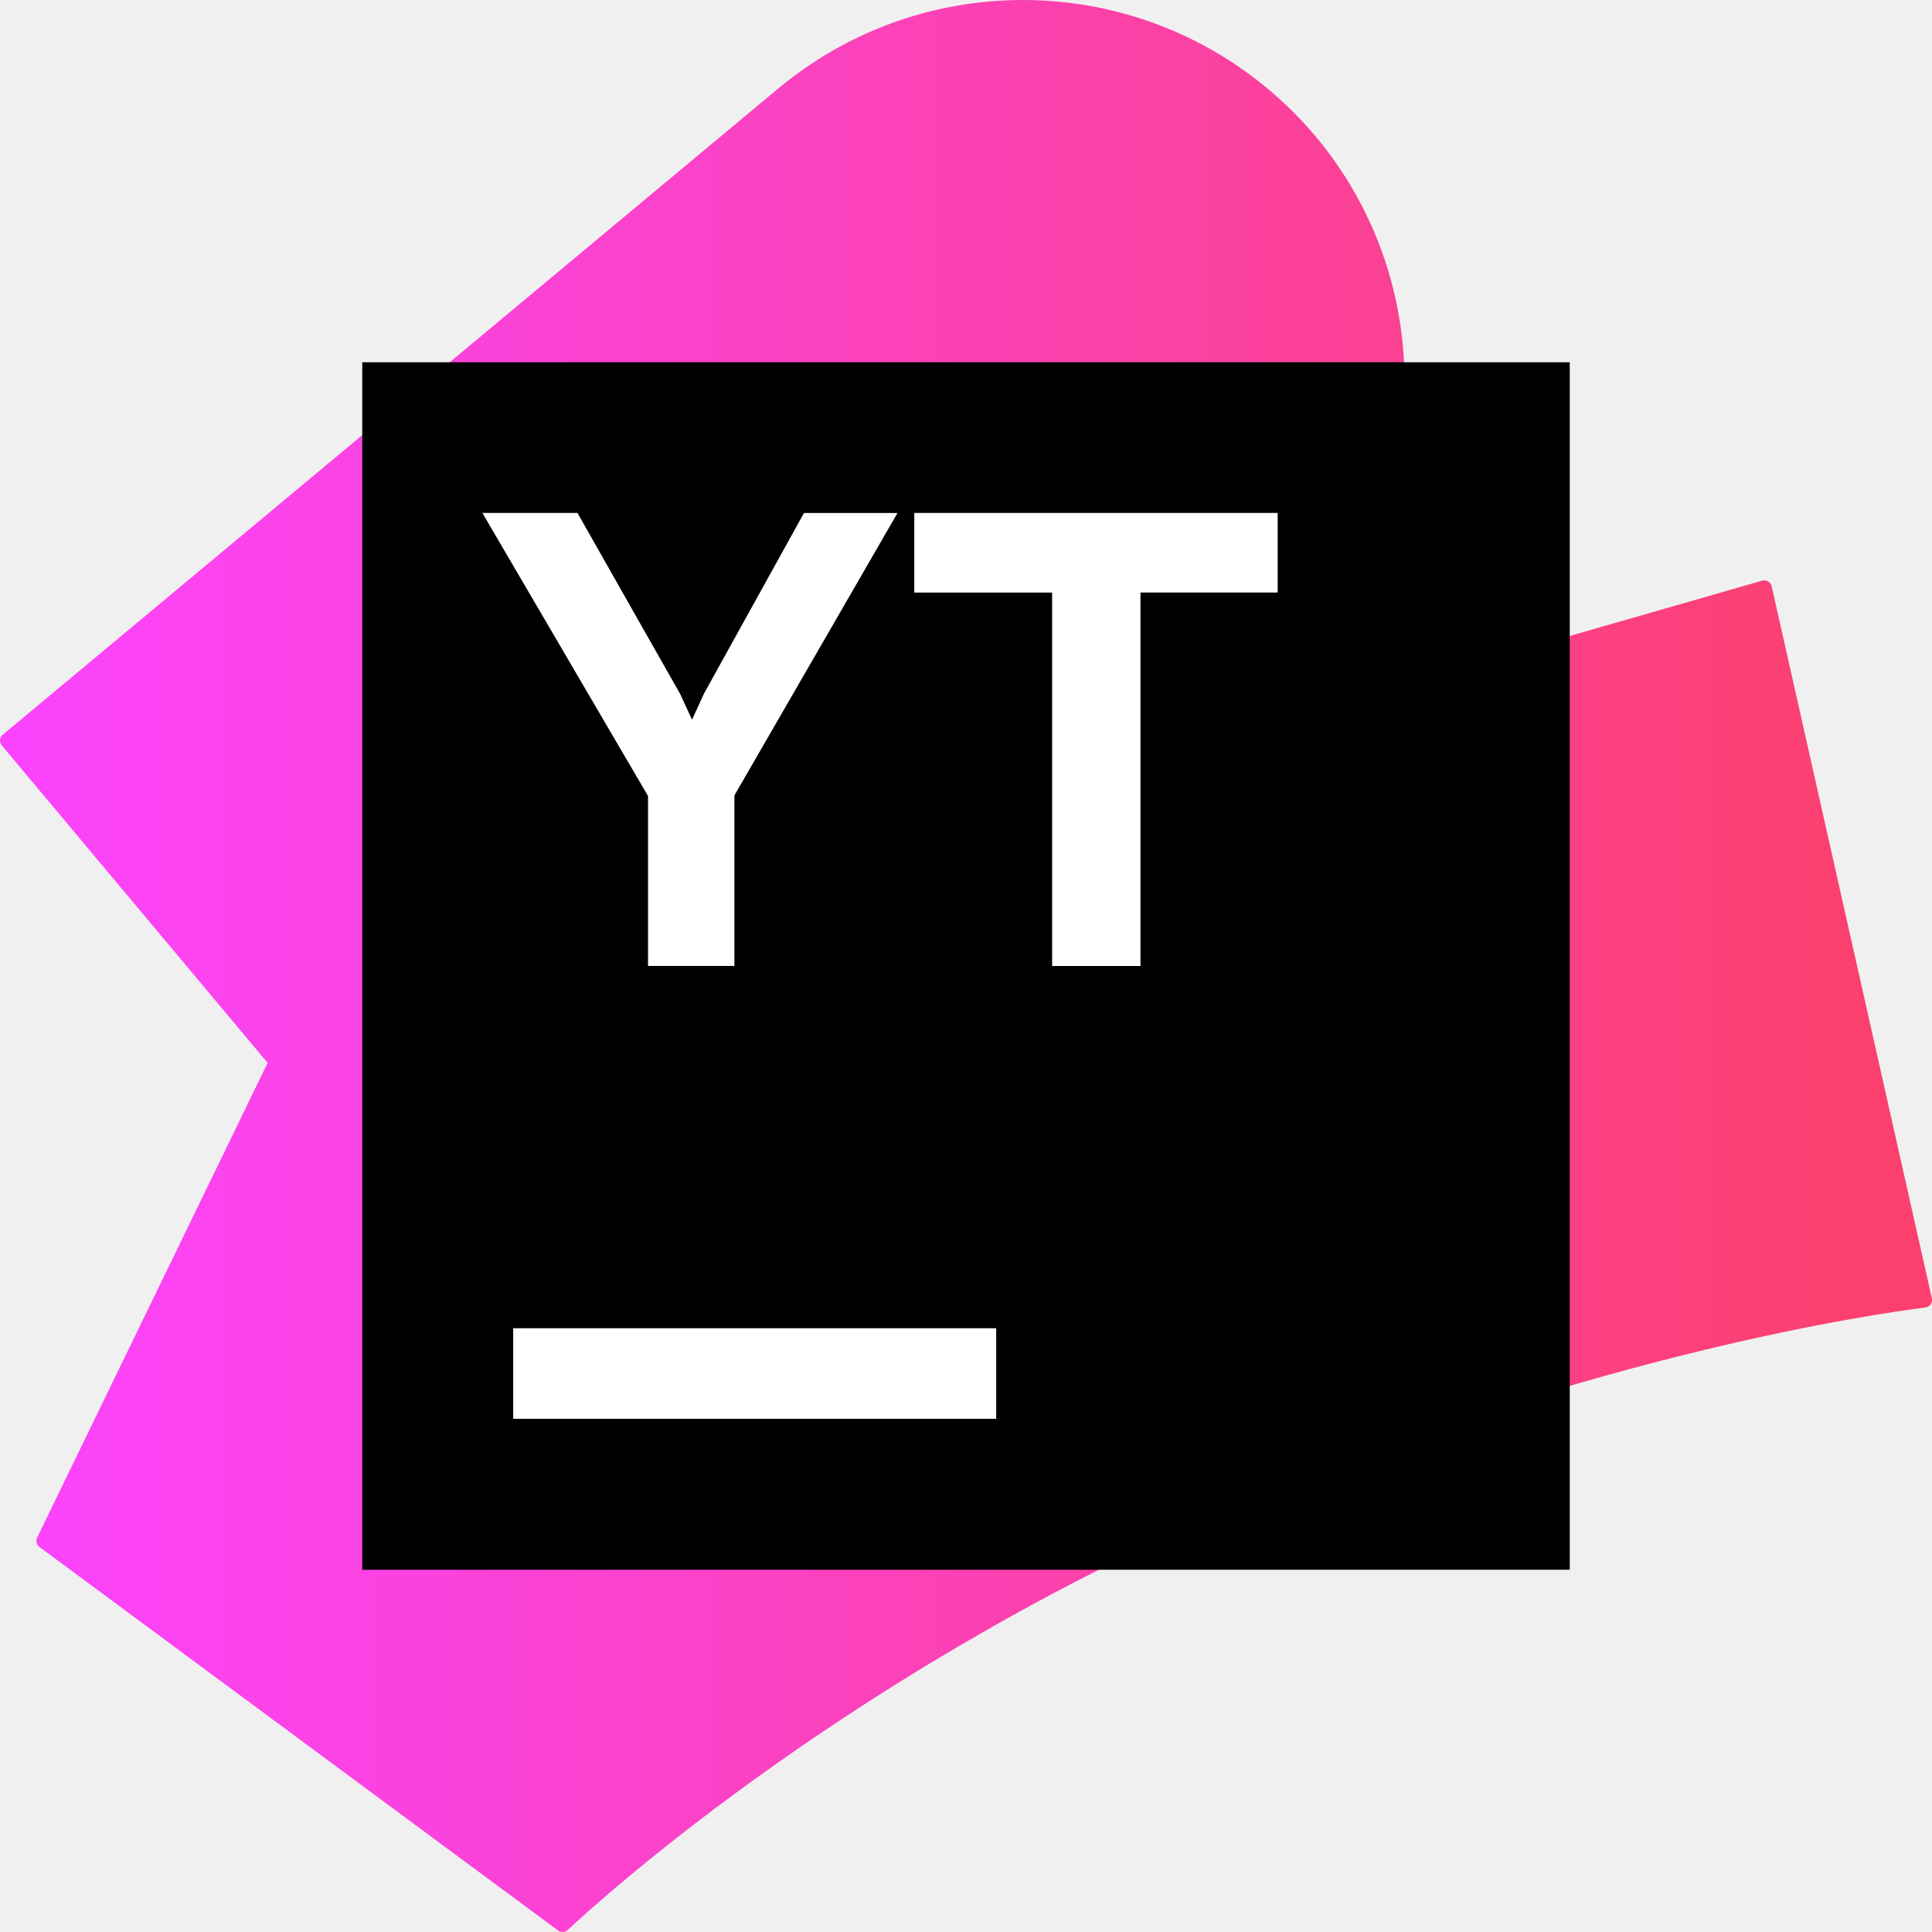
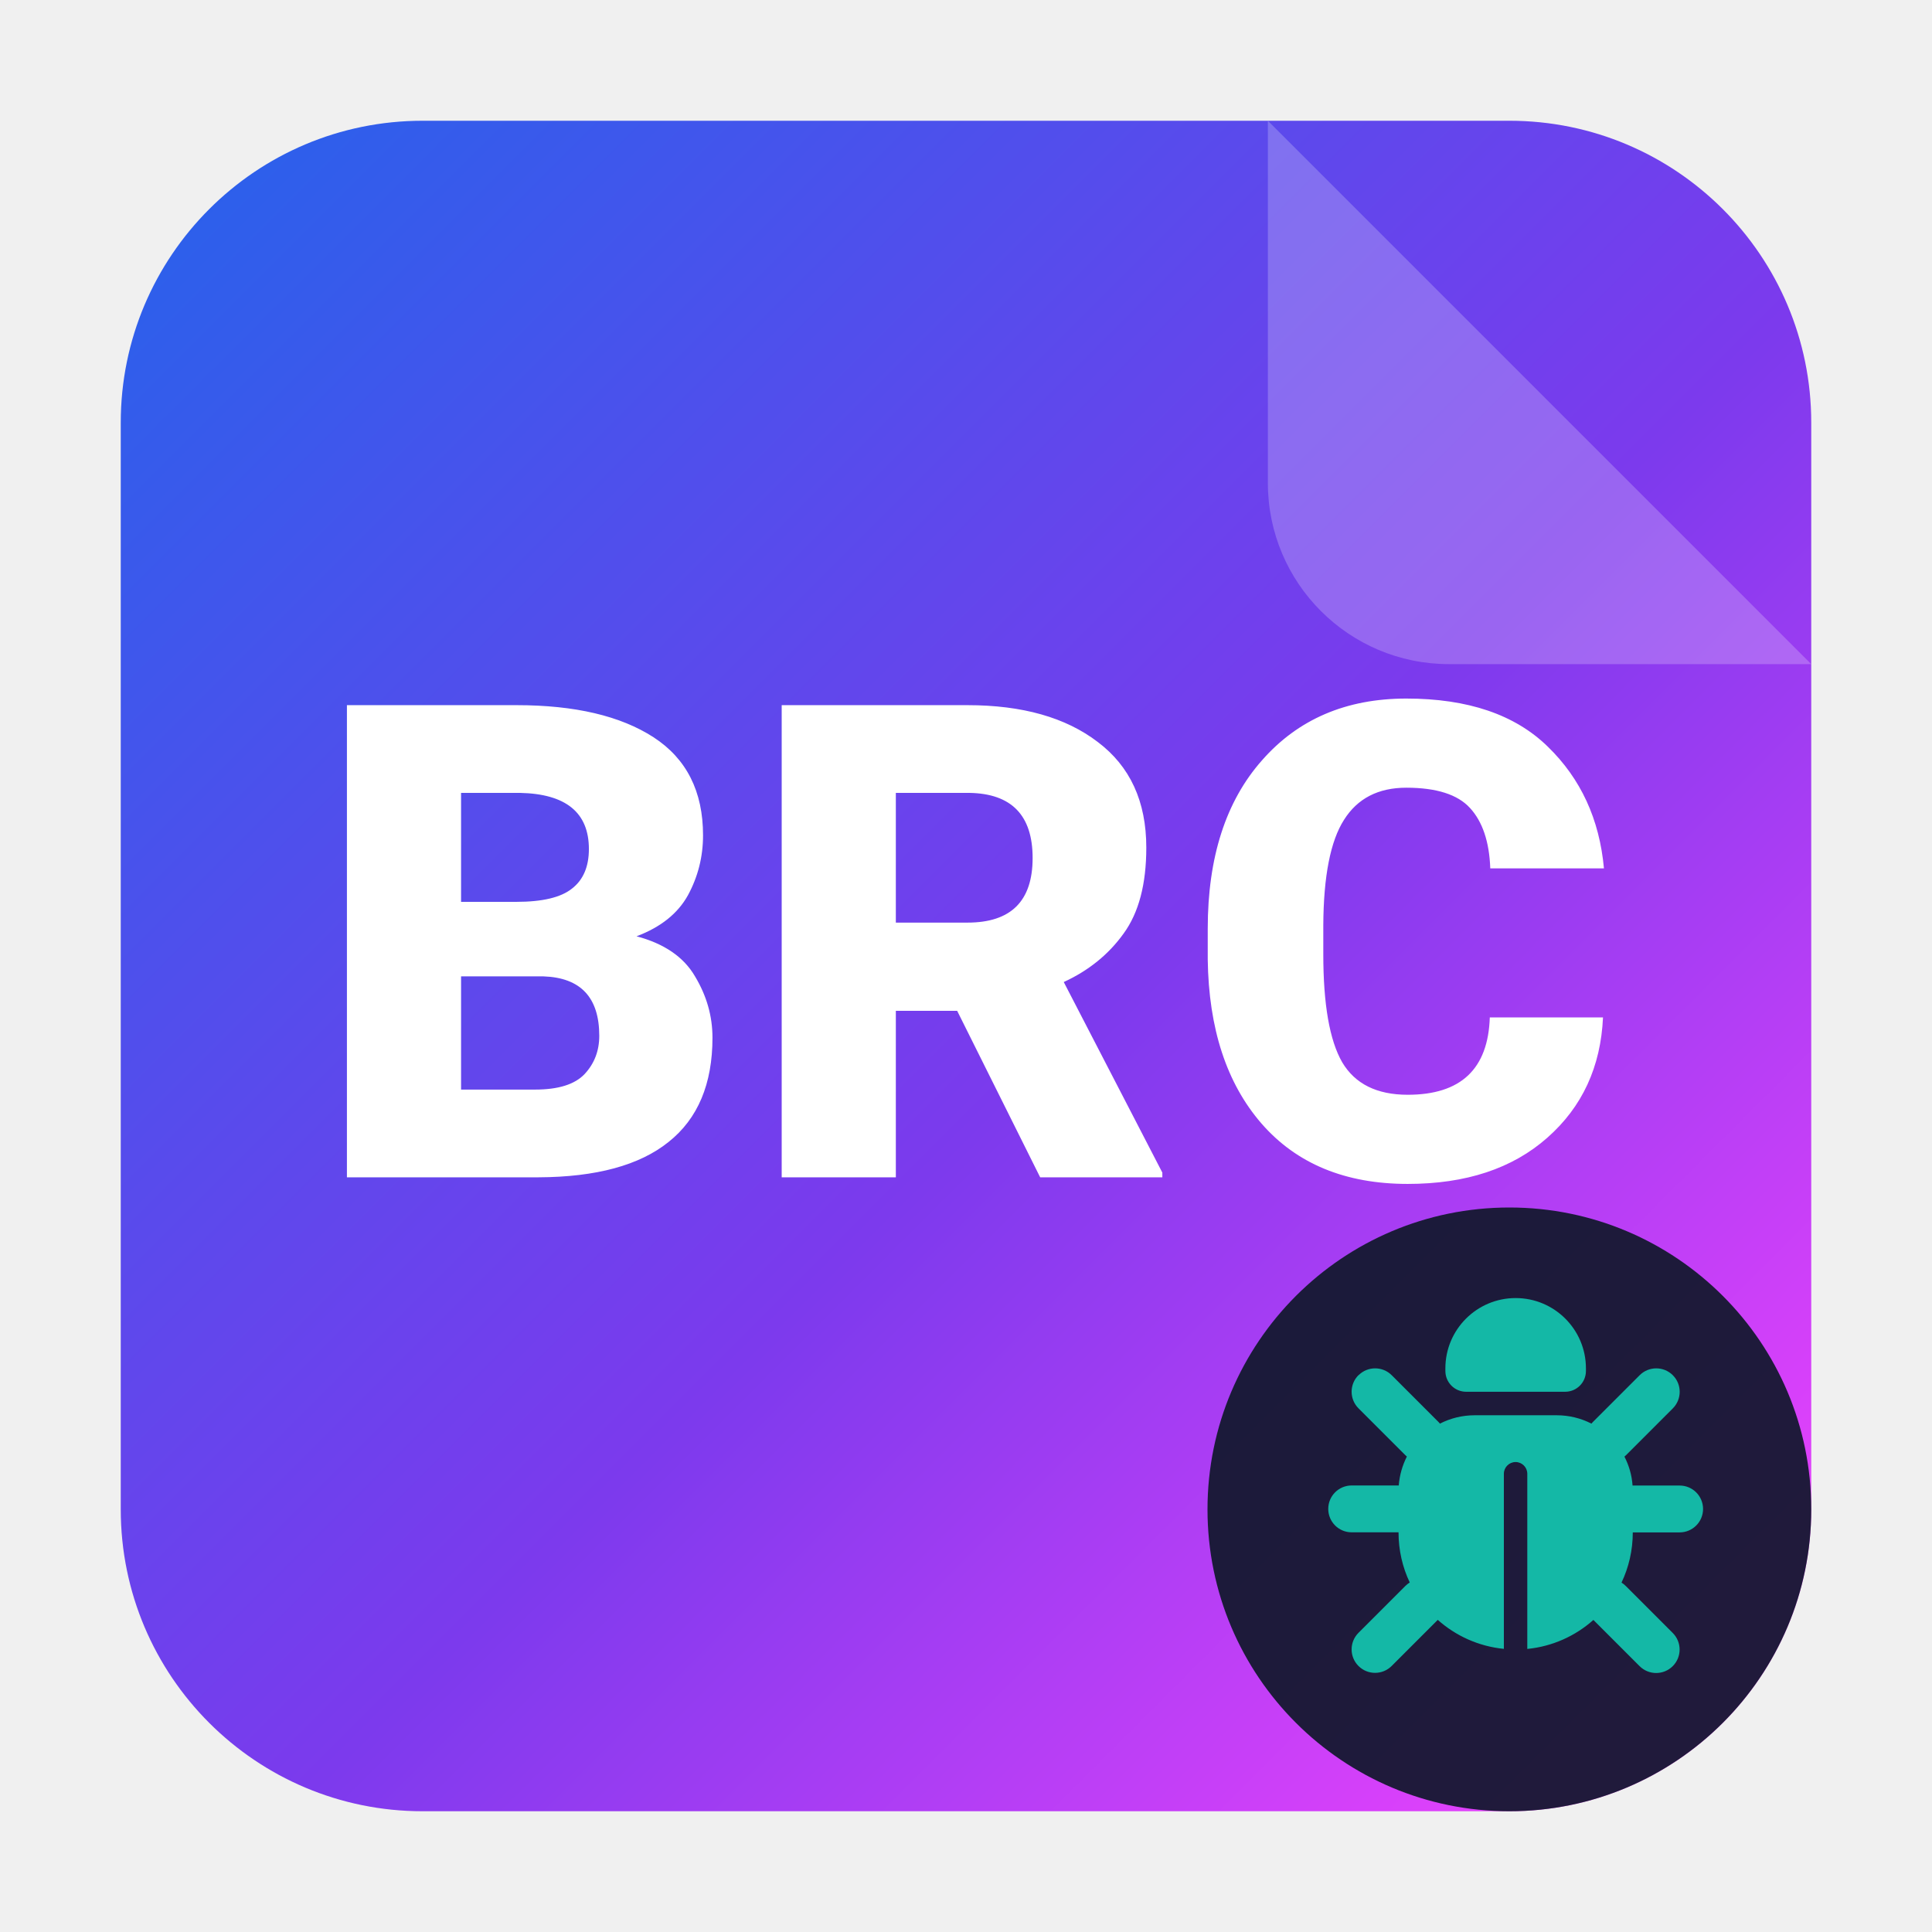
- <svg xmlns="http://www.w3.org/2000/svg" width="64" height="64" fill="none" viewBox="0 0 64 64">
+ <svg xmlns="http://www.w3.org/2000/svg" width="64" height="64" viewBox="0 0 64 64" fill="none" role="img" aria-label="Bug Report Constructor">
  <defs>
-     <linearGradient id="youtrack_svg__a" x1="-.102" x2="64.053" y1="32" y2="32" gradientUnits="userSpaceOnUse">
-       <stop stop-color="#FB43FF" />
-       <stop offset=".97" stop-color="#FB406D" />
+     <linearGradient id="brc_grad" x1="4" y1="4" x2="60" y2="60" gradientUnits="userSpaceOnUse">
+       <stop stop-color="#2563EB" />
+       <stop offset="0.55" stop-color="#7C3AED" />
+       <stop offset="1" stop-color="#FB43FF" />
    </linearGradient>
  </defs>
-   <path fill="url(#youtrack_svg__a)" d="M1.306 51.245a.25.25 0 0 1-.076-.31l7.636-15.726L.058 24.691a.25.25 0 0 1 .032-.352L25.78 2.932a12.665 12.665 0 0 1 15.884-.26 12.592 12.592 0 0 1 3.597 15.436l-2.8 5.767c1.092-.367 2.173-.7 3.241-1l12.674-3.64a.25.25 0 0 1 .313.186l5.306 23.585a.253.253 0 0 1-.215.307c-1.682.212-10.858 1.53-22.281 6.33-12.944 5.435-21.485 13.162-22.695 14.292a.246.246 0 0 1-.319.014L1.306 51.245Z" />
-   <path fill="#000" d="M52 12H12v40h40V12Z" />
-   <path fill="#fff" d="M33 44H17v3h16v-3ZM21.467 26.37l-5.488-9.378h3.15l3.399 5.992.397.858.397-.869 3.311-5.98h3.098l-5.403 9.357v5.648h-2.861v-5.627ZM30.288 16.992h12.037v2.637H37.78V32h-2.927v-12.37h-4.566v-2.637Z" />
+   <rect x="4" y="4" width="56" height="56" rx="10" fill="url(#brc_grad)" />
+   <path fill="#FFFFFF" opacity="0.22" d="M42 4v12a6 6 0 0 0 6 6h12L42 4Z" />
+   <text x="32" y="39" text-anchor="middle" font-family="'JetBrains Sans', 'JetBrains Mono', system-ui, -apple-system, Segoe UI, Roboto, Helvetica, Arial, 'Apple Color Emoji', 'Segoe UI Emoji'" font-size="22" font-weight="800" letter-spacing="0.2" textLength="40" lengthAdjust="spacingAndGlyphs" fill="#FFFFFF">
+     BRC
+   </text>
+   <circle cx="50" cy="50" r="10" fill="#0F172A" opacity="0.92" />
+   <path d="M256 0c53 0 96 43 96 96v3.6c0 15.7-12.7 28.4-28.4 28.4H188.4c-15.7 0-28.4-12.7-28.4-28.4V96c0-53 43-96 96-96zM41.4 105.4c12.5-12.5 32.8-12.5 45.3 0l64 64c.7 .7 1.3 1.4 1.9 2.1c14.2-7.3 30.4-11.4 47.5-11.4H312c17.1 0 33.2 4.1 47.5 11.4c.6-.7 1.2-1.4 1.9-2.1l64-64c12.5-12.5 32.8-12.5 45.3 0s12.5 32.8 0 45.3l-64 64c-.7 .7-1.4 1.3-2.1 1.9c6.2 12 10.1 25.3 11.1 39.5H480c17.7 0 32 14.3 32 32s-14.3 32-32 32H416c0 24.6-5.5 47.8-15.4 68.6c2.2 1.3 4.2 2.9 6 4.8l64 64c12.5 12.5 12.5 32.8 0 45.3s-32.8 12.5-45.3 0l-63.1-63.1c-24.5 21.8-55.8 36.2-90.3 39.6V240c0-8.8-7.2-16-16-16s-16 7.2-16 16V479.2c-34.5-3.4-65.8-17.8-90.3-39.6L86.6 502.6c-12.5 12.5-32.8 12.5-45.3 0s-12.5-32.8 0-45.3l64-64c1.9-1.9 3.9-3.4 6-4.8C101.5 367.8 96 344.6 96 320H32c-17.7 0-32-14.3-32-32s14.3-32 32-32H96.3c1.1-14.1 5-27.5 11.1-39.5c-.7-.6-1.4-1.2-2.1-1.9l-64-64c-12.5-12.5-12.5-32.8 0-45.3z" fill="#14B8A6" transform="translate(44 43) scale(0.02425)" />
</svg>
